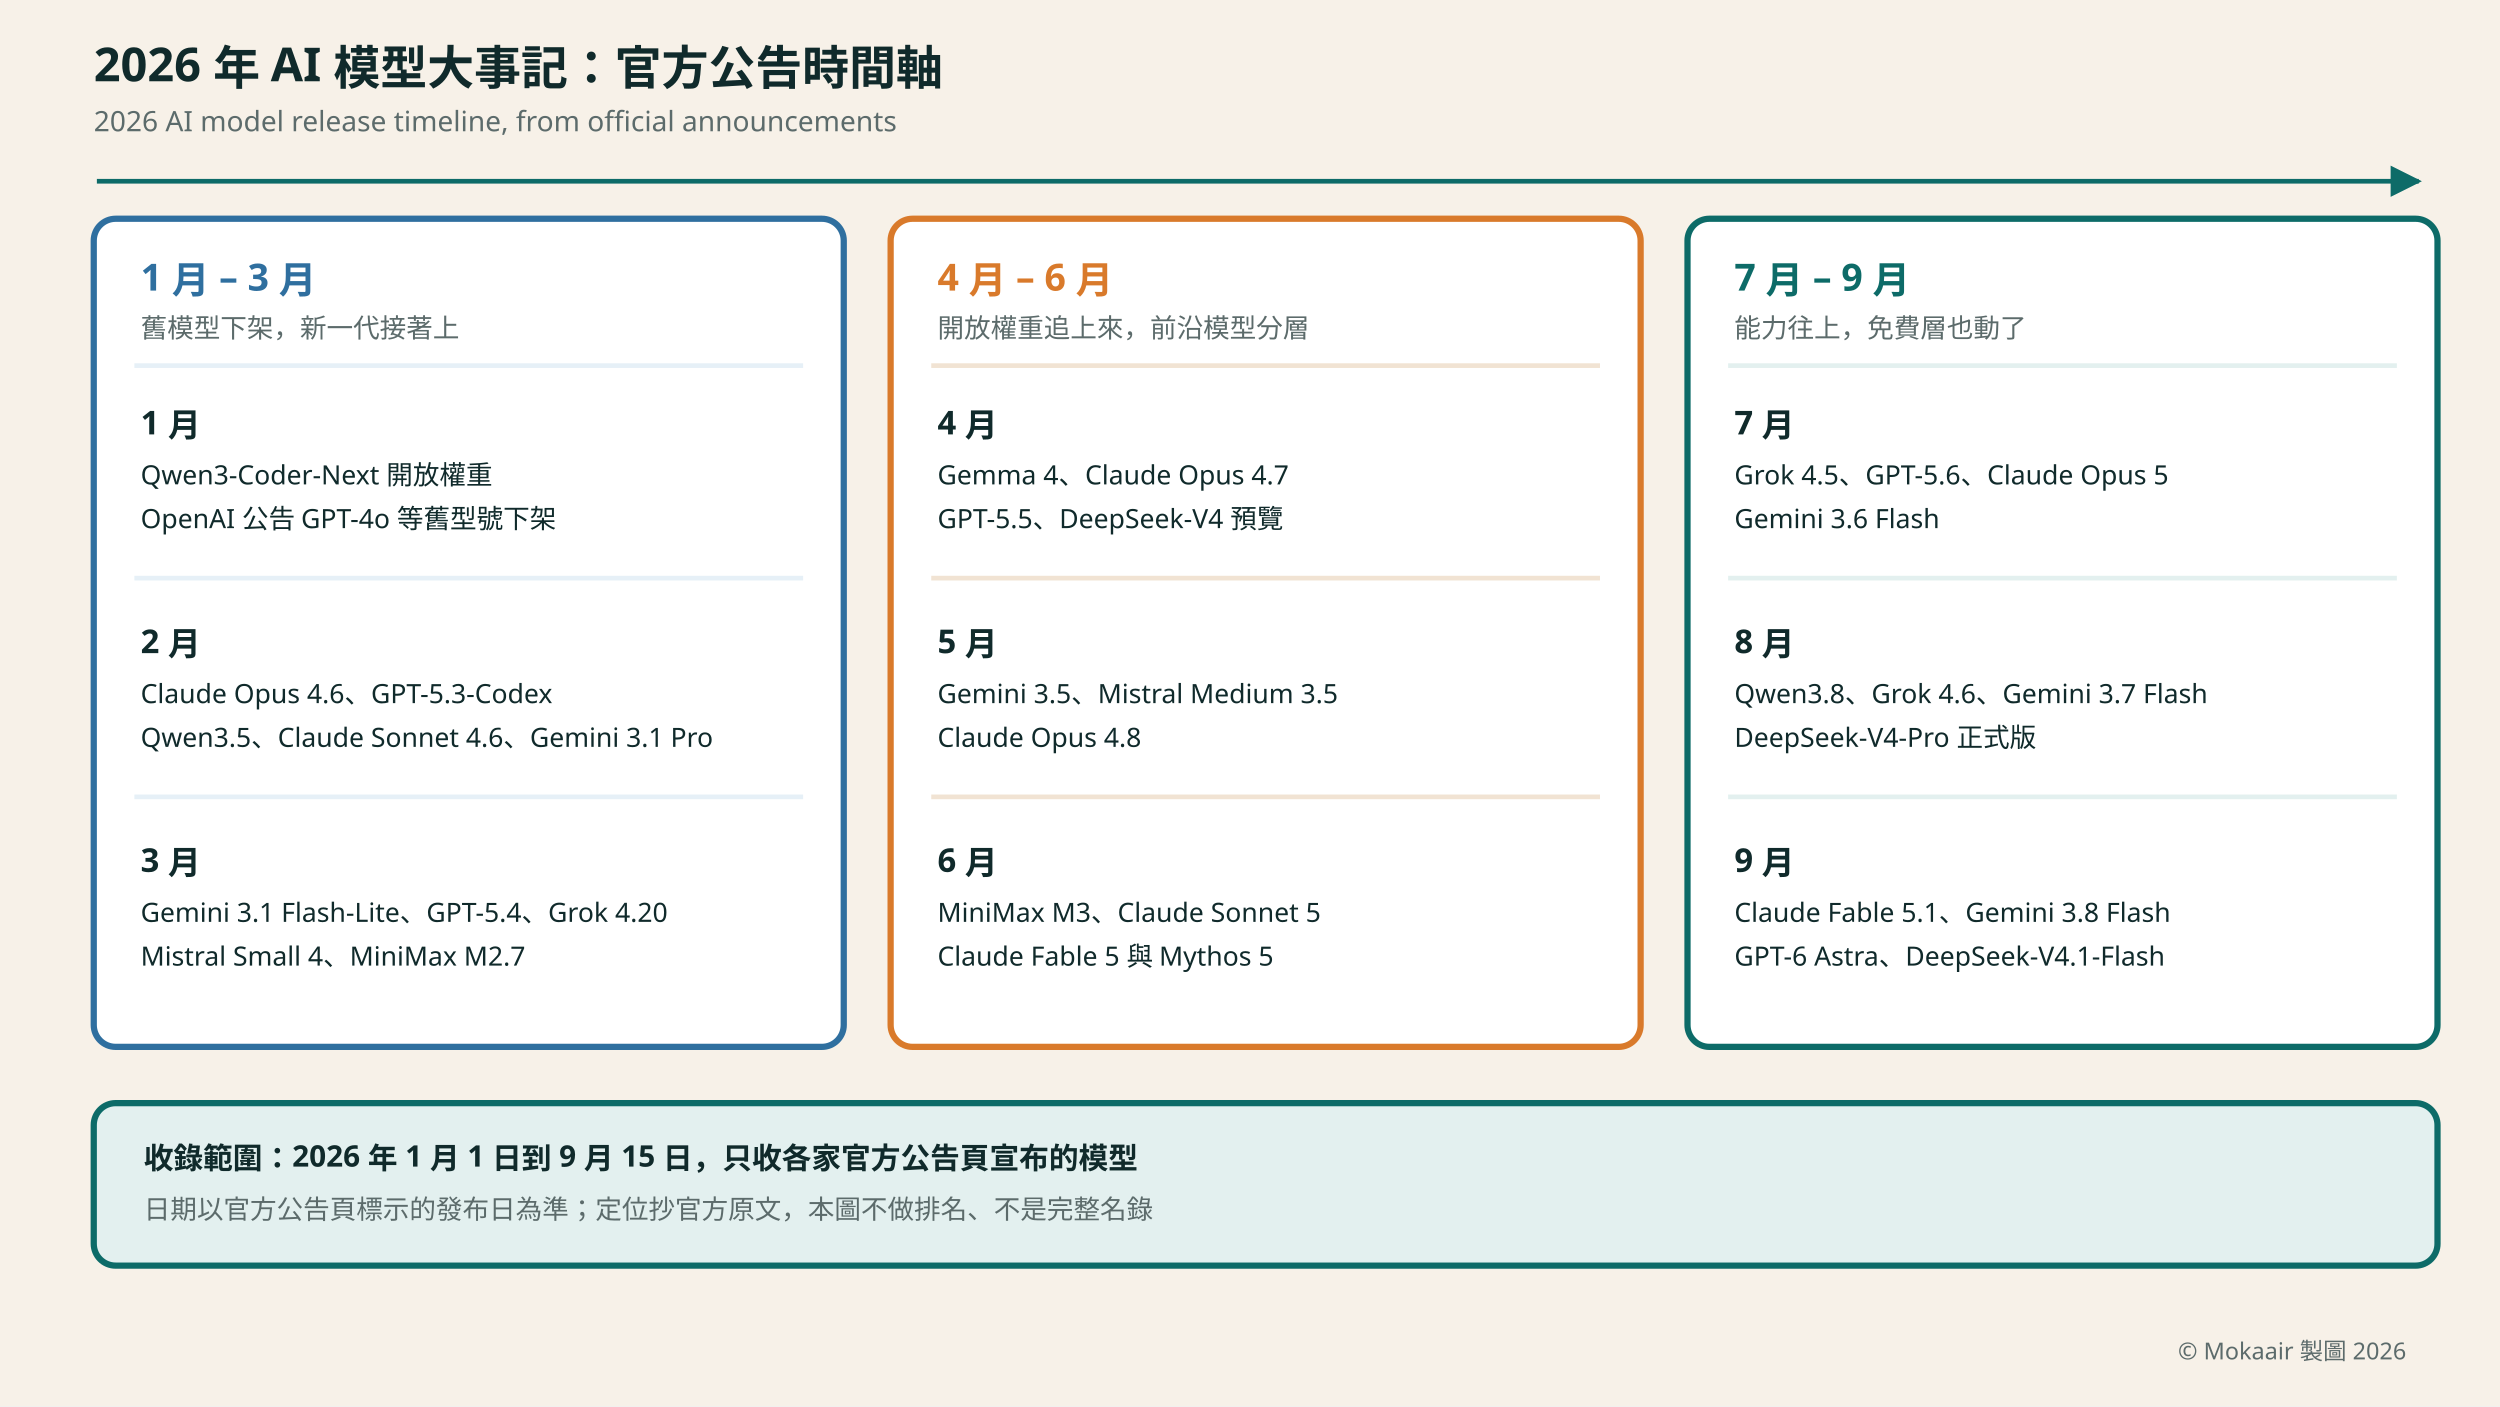
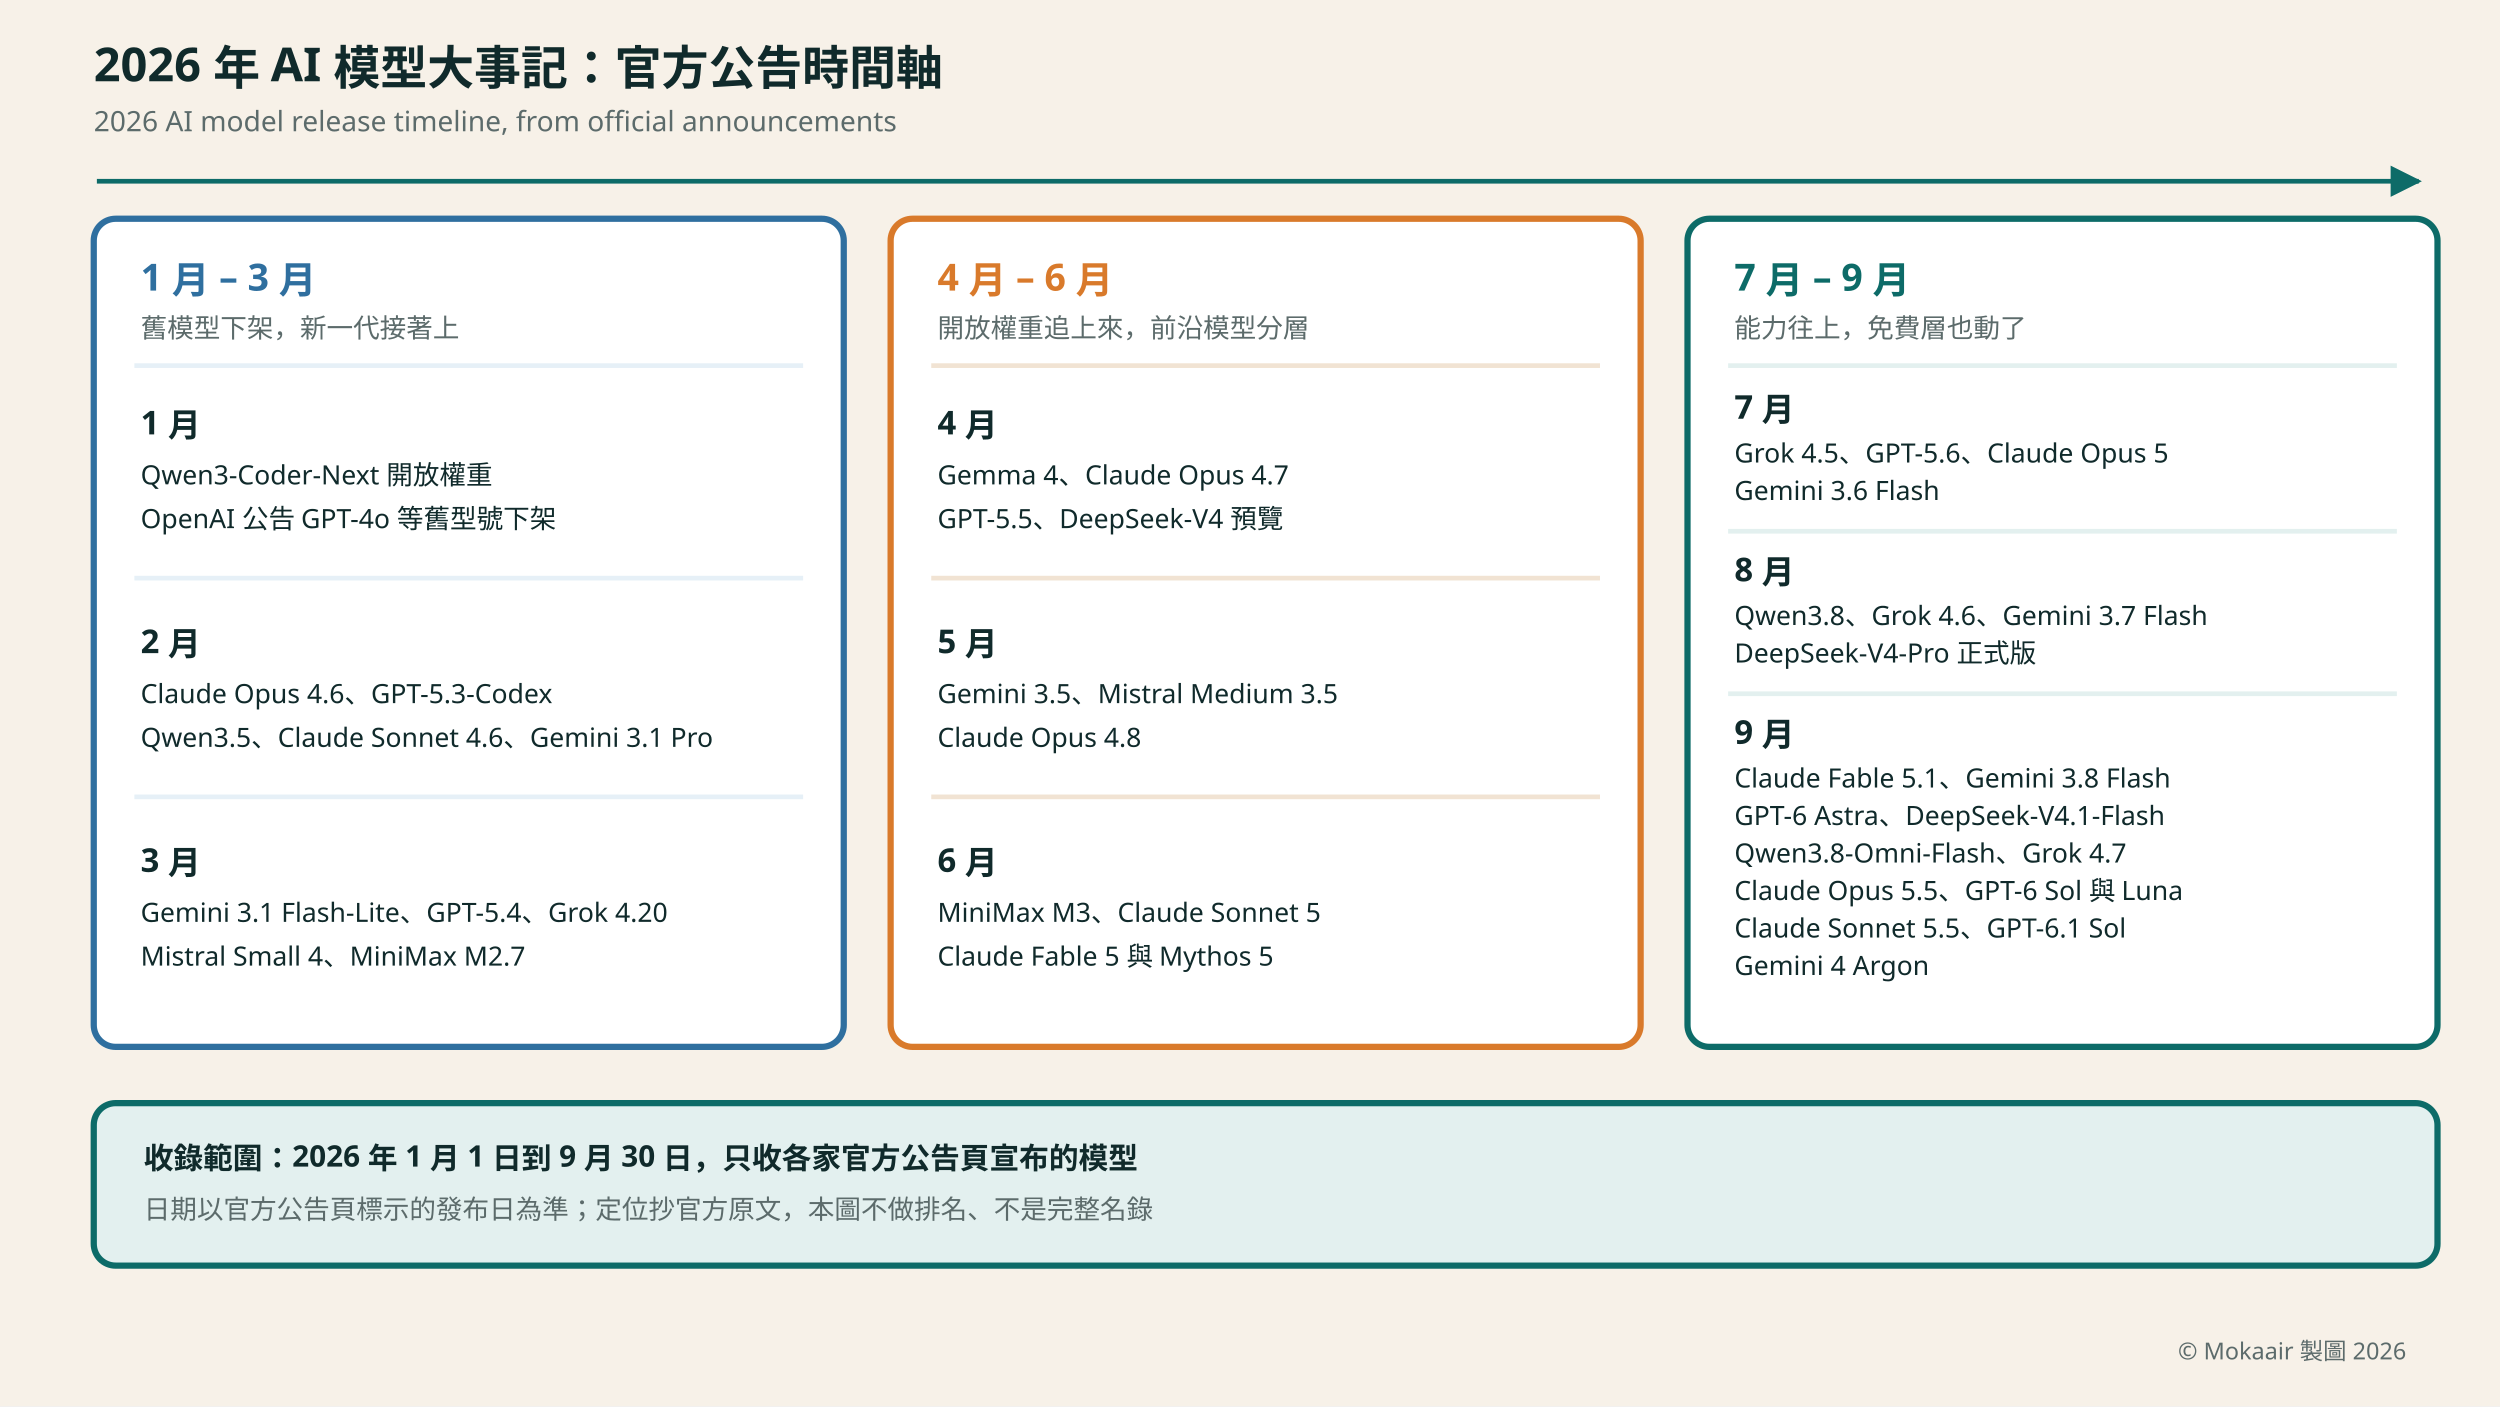
<svg xmlns="http://www.w3.org/2000/svg" viewBox="0 0 1600 900" width="1600" height="900" role="img" aria-labelledby="title desc" font-family="'Noto Sans TC','Noto Sans JP','PingFang TC','Microsoft JhengHei','Hiragino Sans',system-ui,sans-serif">
  <defs>
    <marker id="arrow" viewBox="0 0 12 12" refX="10" refY="6" markerWidth="8" markerHeight="8" orient="auto-start-reverse">
      <path d="M 1 1 L 11 6 L 1 11 z" fill="#0D6B68" />
    </marker>
  </defs>
  <rect width="1600" height="900" fill="#F7F1E8" />
  <text x="60" y="52" font-size="30" font-weight="700" fill="#102A2B">2026 年 AI 模型大事記：官方公告時間軸</text>
  <text x="60" y="84" font-size="18" fill="#5C6B6B">2026 AI model release timeline, from official announcements</text>
  <line x1="62" y1="116" x2="1548" y2="116" stroke="#0D6B68" stroke-width="3" marker-end="url(#arrow)" />
  <rect x="60" y="140" width="480" height="530" rx="14" fill="#FFFFFF" stroke="#2F6F9F" stroke-width="4" />
  <text x="90" y="186" font-size="24" font-weight="700" fill="#2F6F9F">1 月 – 3 月</text>
  <text x="90" y="216" font-size="17" fill="#5C6B6B">舊模型下架，新一代接著上</text>
  <line x1="86" y1="234" x2="514" y2="234" stroke="#E6F0F7" stroke-width="3" />
  <text x="90" y="278" font-size="21" font-weight="700" fill="#102A2B">1 月</text>
  <text x="90" y="310" font-size="17" fill="#102A2B">Qwen3-Coder-Next 開放權重</text>
  <text x="90" y="338" font-size="17" fill="#102A2B">OpenAI 公告 GPT-4o 等舊型號下架</text>
  <line x1="86" y1="370" x2="514" y2="370" stroke="#E6F0F7" stroke-width="3" />
  <text x="90" y="418" font-size="21" font-weight="700" fill="#102A2B">2 月</text>
  <text x="90" y="450" font-size="17" fill="#102A2B">Claude Opus 4.6、GPT-5.3-Codex</text>
  <text x="90" y="478" font-size="17" fill="#102A2B">Qwen3.5、Claude Sonnet 4.6、Gemini 3.1 Pro</text>
  <line x1="86" y1="510" x2="514" y2="510" stroke="#E6F0F7" stroke-width="3" />
  <text x="90" y="558" font-size="21" font-weight="700" fill="#102A2B">3 月</text>
  <text x="90" y="590" font-size="17" fill="#102A2B">Gemini 3.1 Flash-Lite、GPT-5.4、Grok 4.20</text>
  <text x="90" y="618" font-size="17" fill="#102A2B">Mistral Small 4、MiniMax M2.7</text>
  <rect x="570" y="140" width="480" height="530" rx="14" fill="#FFFFFF" stroke="#D97A2B" stroke-width="4" />
  <text x="600" y="186" font-size="24" font-weight="700" fill="#D97A2B">4 月 – 6 月</text>
  <text x="600" y="216" font-size="17" fill="#5C6B6B">開放權重追上來，前沿模型分層</text>
  <line x1="596" y1="234" x2="1024" y2="234" stroke="#F1E3D3" stroke-width="3" />
  <text x="600" y="278" font-size="21" font-weight="700" fill="#102A2B">4 月</text>
  <text x="600" y="310" font-size="17" fill="#102A2B">Gemma 4、Claude Opus 4.7</text>
  <text x="600" y="338" font-size="17" fill="#102A2B">GPT-5.5、DeepSeek-V4 預覽</text>
  <line x1="596" y1="370" x2="1024" y2="370" stroke="#F1E3D3" stroke-width="3" />
  <text x="600" y="418" font-size="21" font-weight="700" fill="#102A2B">5 月</text>
  <text x="600" y="450" font-size="17" fill="#102A2B">Gemini 3.5、Mistral Medium 3.5</text>
  <text x="600" y="478" font-size="17" fill="#102A2B">Claude Opus 4.8</text>
  <line x1="596" y1="510" x2="1024" y2="510" stroke="#F1E3D3" stroke-width="3" />
  <text x="600" y="558" font-size="21" font-weight="700" fill="#102A2B">6 月</text>
  <text x="600" y="590" font-size="17" fill="#102A2B">MiniMax M3、Claude Sonnet 5</text>
  <text x="600" y="618" font-size="17" fill="#102A2B">Claude Fable 5 與 Mythos 5</text>
  <rect x="1080" y="140" width="480" height="530" rx="14" fill="#FFFFFF" stroke="#0D6B68" stroke-width="4" />
  <text x="1110" y="186" font-size="24" font-weight="700" fill="#0D6B68">7 月 – 9 月</text>
  <text x="1110" y="216" font-size="17" fill="#5C6B6B">能力往上，免費層也動了</text>
  <line x1="1106" y1="234" x2="1534" y2="234" stroke="#E3F0EF" stroke-width="3" />
-   <text x="1110" y="278" font-size="21" font-weight="700" fill="#102A2B">7 月</text>
-   <text x="1110" y="310" font-size="17" fill="#102A2B">Grok 4.5、GPT-5.6、Claude Opus 5</text>
-   <text x="1110" y="338" font-size="17" fill="#102A2B">Gemini 3.6 Flash</text>
-   <line x1="1106" y1="370" x2="1534" y2="370" stroke="#E3F0EF" stroke-width="3" />
-   <text x="1110" y="418" font-size="21" font-weight="700" fill="#102A2B">8 月</text>
-   <text x="1110" y="450" font-size="17" fill="#102A2B">Qwen3.8、Grok 4.6、Gemini 3.7 Flash</text>
-   <text x="1110" y="478" font-size="17" fill="#102A2B">DeepSeek-V4-Pro 正式版</text>
-   <line x1="1106" y1="510" x2="1534" y2="510" stroke="#E3F0EF" stroke-width="3" />
-   <text x="1110" y="558" font-size="21" font-weight="700" fill="#102A2B">9 月</text>
-   <text x="1110" y="590" font-size="17" fill="#102A2B">Claude Fable 5.1、Gemini 3.8 Flash</text>
-   <text x="1110" y="618" font-size="17" fill="#102A2B">GPT-6 Astra、DeepSeek-V4.1-Flash</text>
+   <text x="1110" y="268" font-size="21" font-weight="700" fill="#102A2B">7 月</text>
+   <text x="1110" y="296" font-size="17" fill="#102A2B">Grok 4.5、GPT-5.6、Claude Opus 5</text>
+   <text x="1110" y="320" font-size="17" fill="#102A2B">Gemini 3.6 Flash</text>
+   <line x1="1106" y1="340" x2="1534" y2="340" stroke="#E3F0EF" stroke-width="3" />
+   <text x="1110" y="372" font-size="21" font-weight="700" fill="#102A2B">8 月</text>
+   <text x="1110" y="400" font-size="17" fill="#102A2B">Qwen3.8、Grok 4.6、Gemini 3.7 Flash</text>
+   <text x="1110" y="424" font-size="17" fill="#102A2B">DeepSeek-V4-Pro 正式版</text>
+   <line x1="1106" y1="444" x2="1534" y2="444" stroke="#E3F0EF" stroke-width="3" />
+   <text x="1110" y="476" font-size="21" font-weight="700" fill="#102A2B">9 月</text>
+   <text x="1110" y="504" font-size="17" fill="#102A2B">Claude Fable 5.1、Gemini 3.8 Flash</text>
+   <text x="1110" y="528" font-size="17" fill="#102A2B">GPT-6 Astra、DeepSeek-V4.1-Flash</text>
+   <text x="1110" y="552" font-size="17" fill="#102A2B">Qwen3.8-Omni-Flash、Grok 4.7</text>
+   <text x="1110" y="576" font-size="17" fill="#102A2B">Claude Opus 5.5、GPT-6 Sol 與 Luna</text>
+   <text x="1110" y="600" font-size="17" fill="#102A2B">Claude Sonnet 5.5、GPT-6.1 Sol</text>
+   <text x="1110" y="624" font-size="17" fill="#102A2B">Gemini 4 Argon</text>
  <rect x="60" y="706" width="1500" height="104" rx="14" fill="#E3F0EF" stroke="#0D6B68" stroke-width="4" />
-   <text x="92" y="748" font-size="19" font-weight="700" fill="#102A2B">收錄範圍：2026 年 1 月 1 日到 9 月 15 日，只收各家官方公告頁宣布的模型</text>
+   <text x="92" y="748" font-size="19" font-weight="700" fill="#102A2B">收錄範圍：2026 年 1 月 1 日到 9 月 30 日，只收各家官方公告頁宣布的模型</text>
  <text x="92" y="780" font-size="17" fill="#5C6B6B">日期以官方公告頁標示的發布日為準；定位抄官方原文，本圖不做排名、不是完整名錄</text>
  <text x="1540" y="870" text-anchor="end" font-size="15" fill="#5C6B6B">© Mokaair 製圖 2026</text>
</svg>
